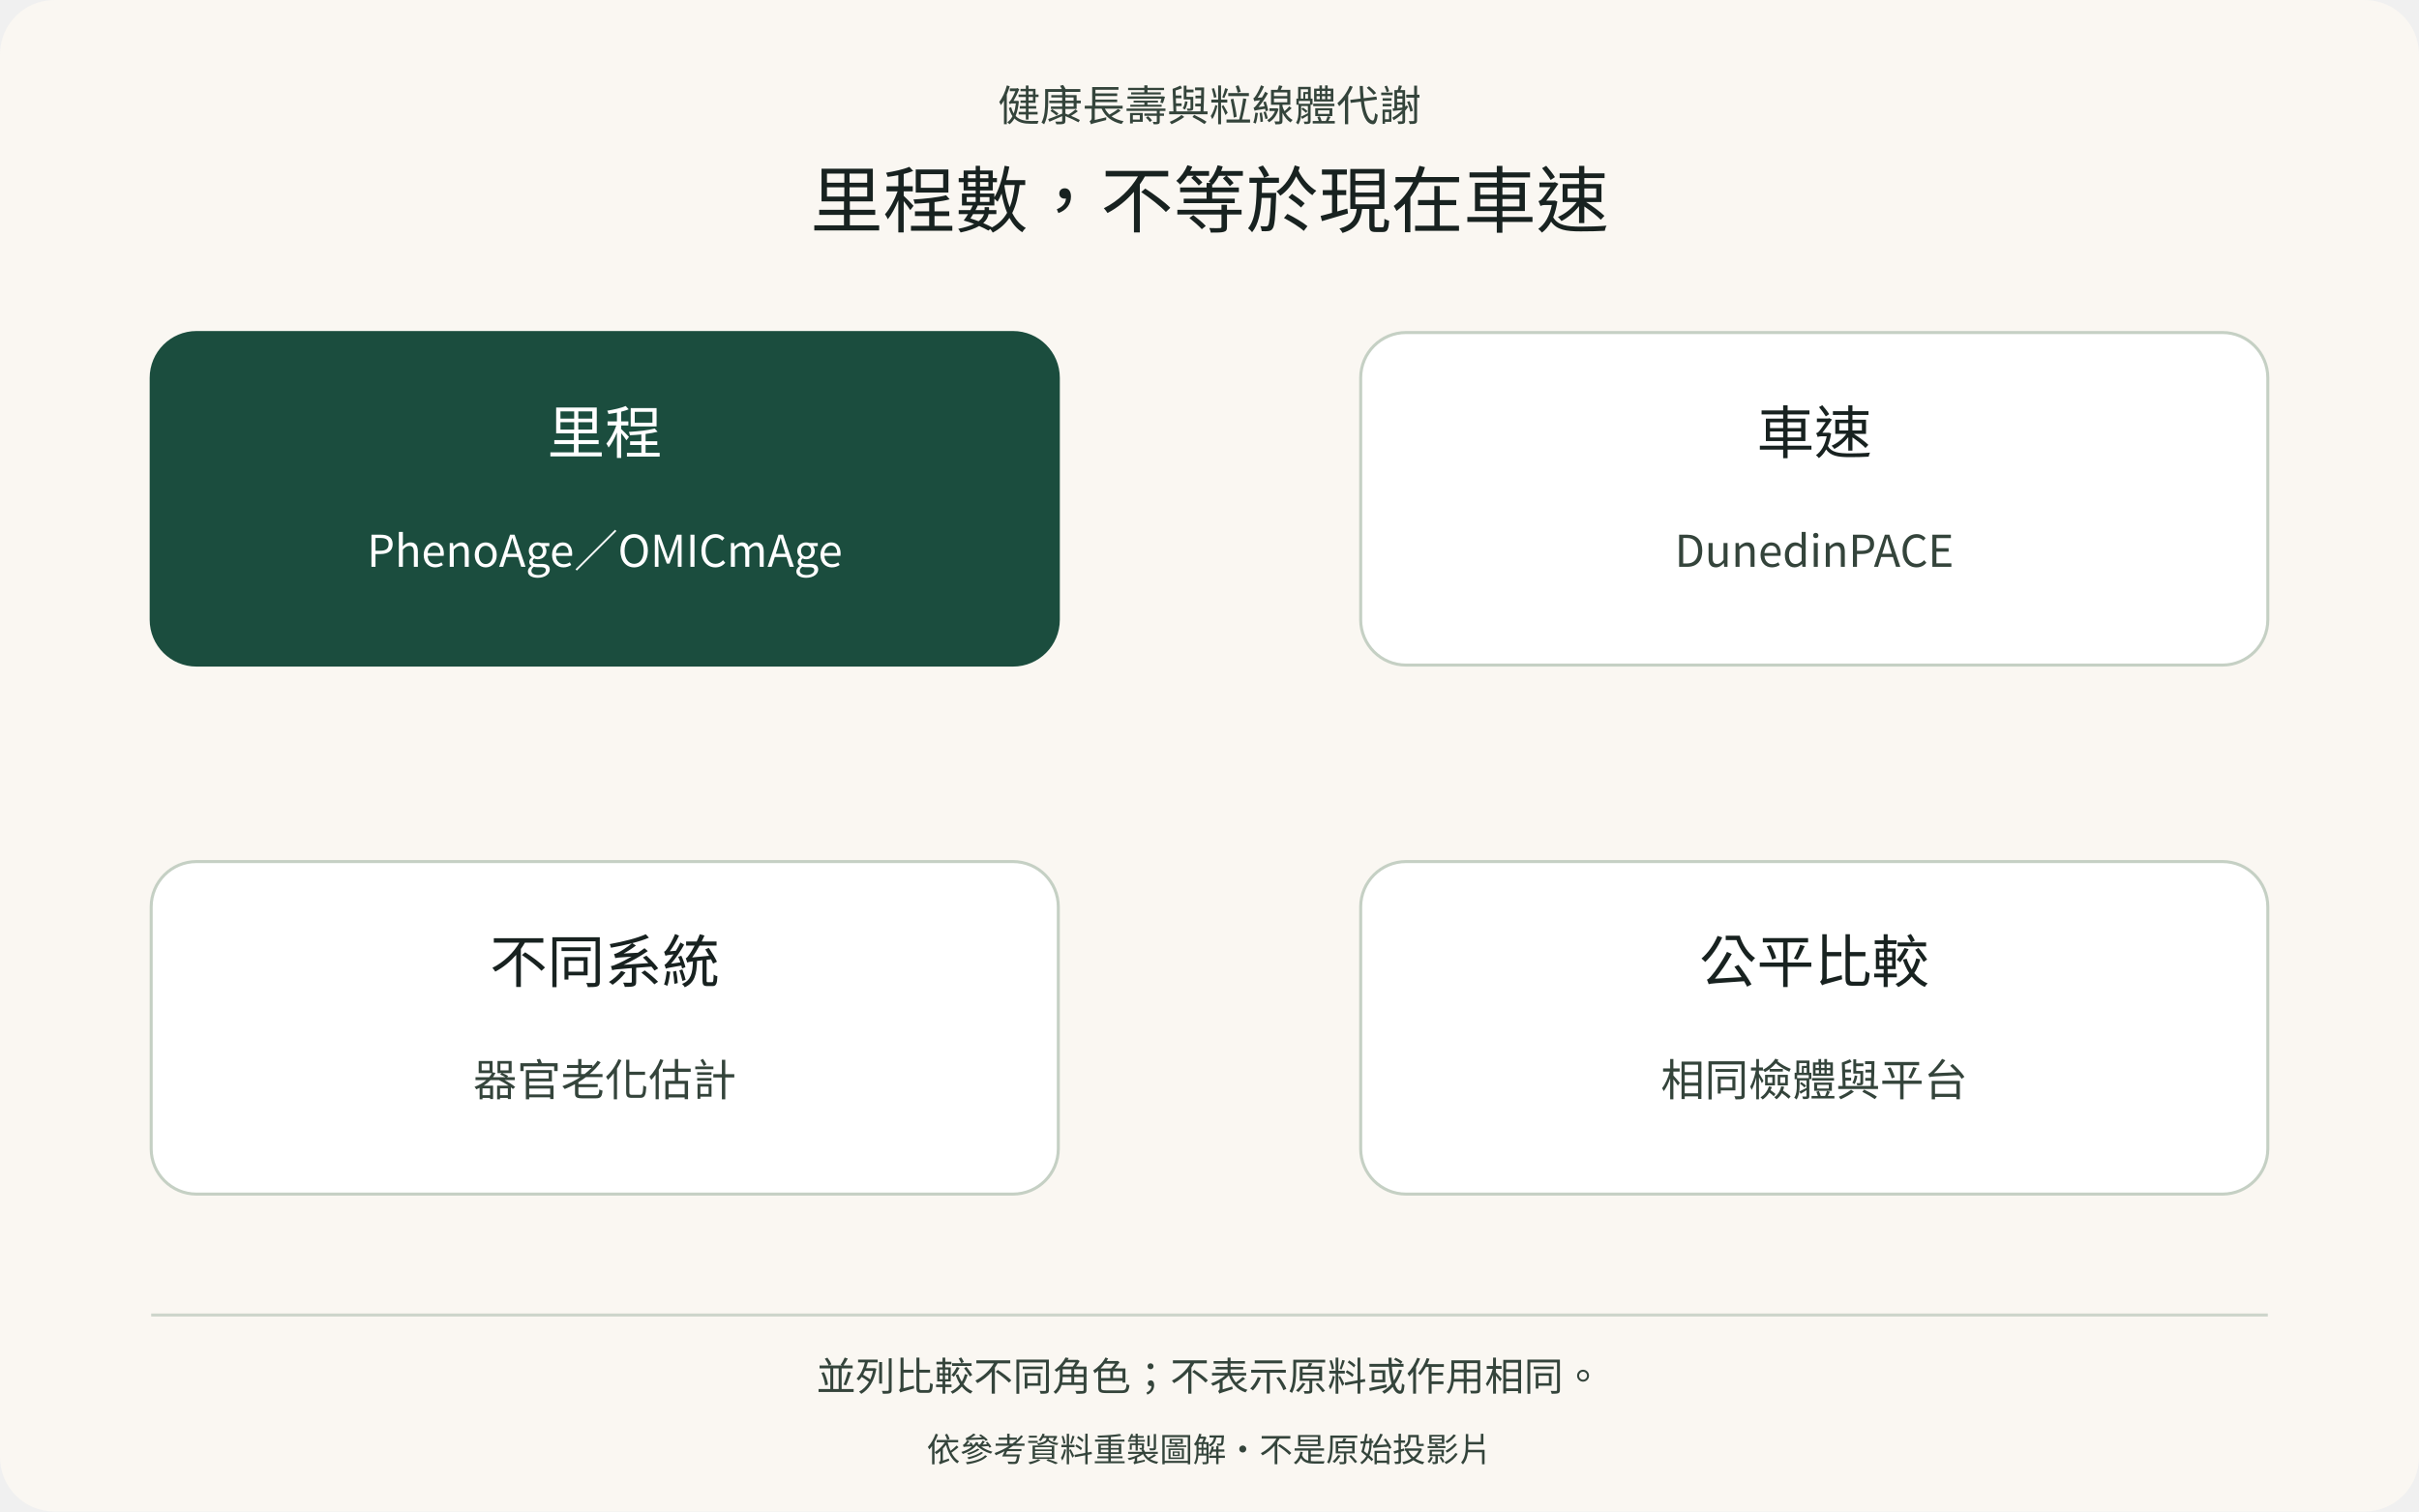
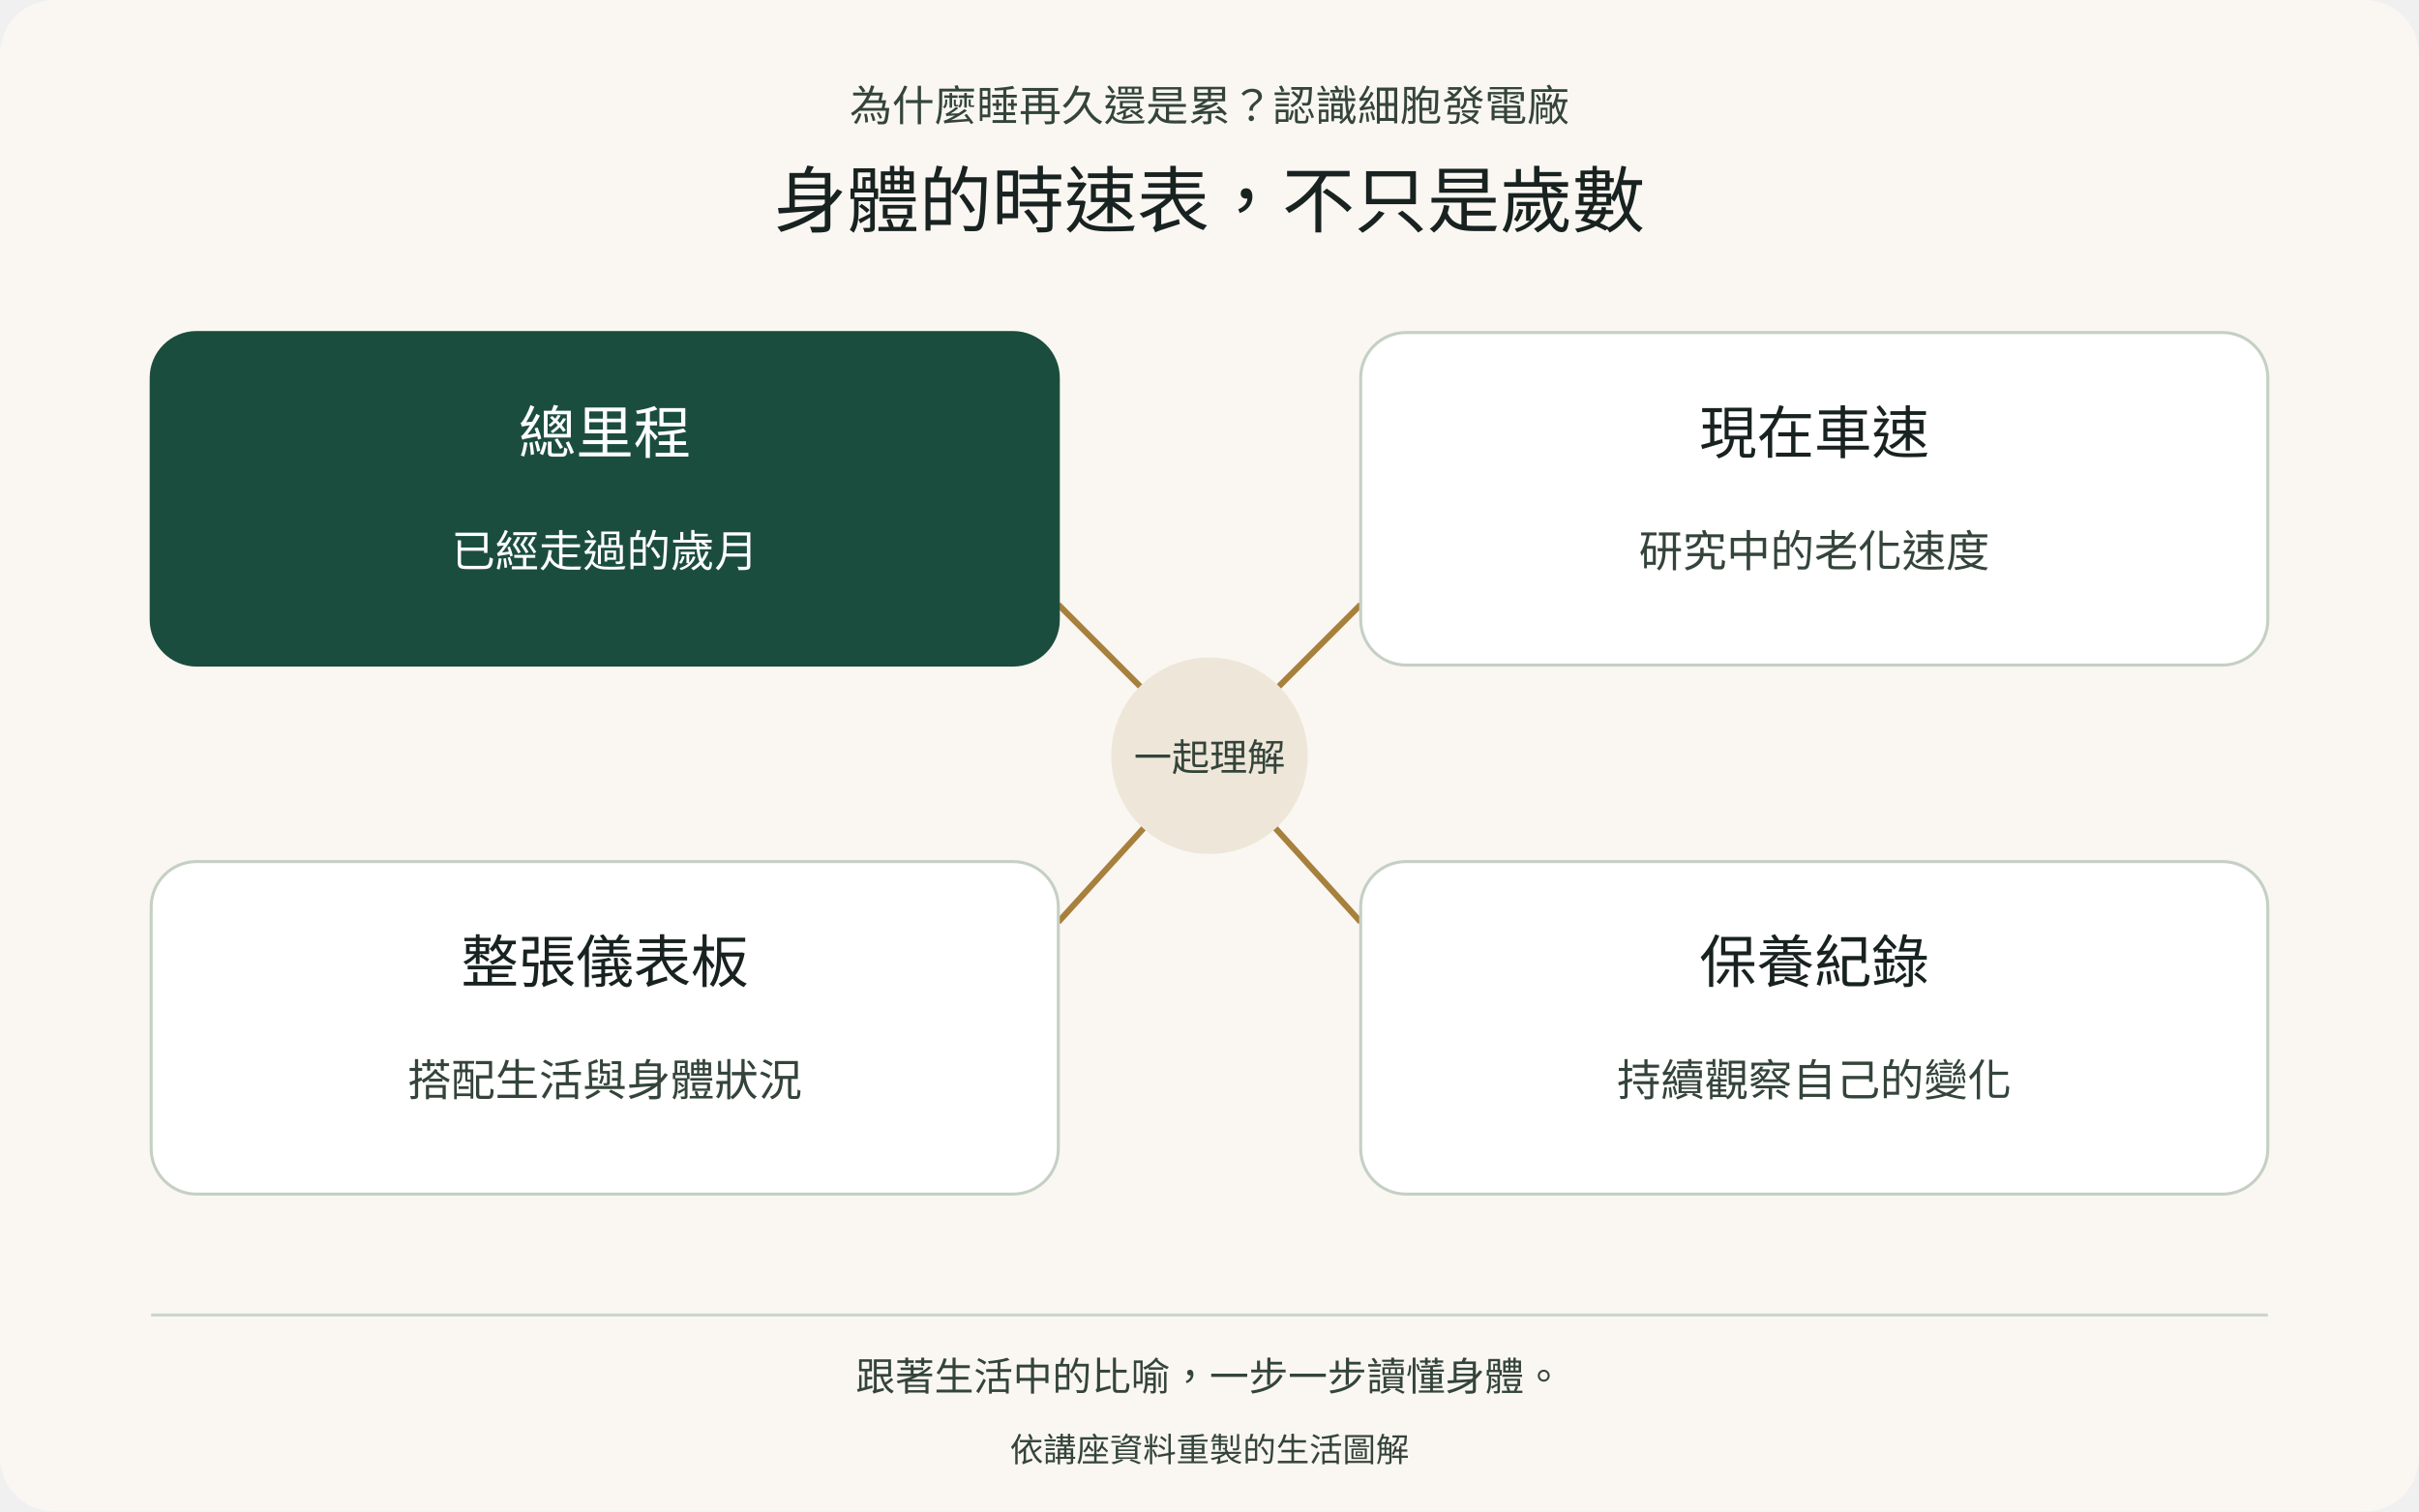
<svg xmlns="http://www.w3.org/2000/svg" width="1600" height="1000" viewBox="0 0 1600 1000" role="img" aria-labelledby="title desc">
  <defs>
    <marker id="arrow" viewBox="0 0 10 10" refX="9" refY="5" markerWidth="4" markerHeight="4" orient="auto">
      <path d="M0 0 10 5 0 10" fill="#A7803D" />
    </marker>
  </defs>
  <rect width="1600" height="1000" rx="36" fill="#FAF7F2" />
  <g font-family="-apple-system,BlinkMacSystemFont,'Noto Sans CJK TC','PingFang TC',sans-serif">
    <text x="800" y="80" text-anchor="middle" font-size="28" fill="#34443B">
-       <tspan x="800" dy="0">健康長壽與粒線體代謝</tspan>
+       <tspan x="800" dy="0">為什麼睡再久還是累？認識細胞發電廠</tspan>
    </text>
    <text x="800" y="150" text-anchor="middle" font-size="48" fill="#182220">
-       <tspan x="800" dy="0">里程數，不等於現在車速</tspan>
+       <tspan x="800" dy="0">身體的時速表，不只是歲數</tspan>
    </text>
+     <path d="M700 400 L800 500 L900 400 M800 500 L700 610 M800 500 L900 610" fill="none" stroke="#A7803D" stroke-width="4" />
    <g>
      <rect x="100" y="220" width="600" height="220" rx="30" fill="#1B4D3E" stroke="#1B4D3E" stroke-width="2" />
      <text x="400" y="300" text-anchor="middle" font-size="38" fill="#FFFFFF">
-         <tspan x="400" dy="0">里程</tspan>
+         <tspan x="400" dy="0">總里程</tspan>
      </text>
      <text x="400" y="375" text-anchor="middle" font-size="29" fill="#FFFFFF">
-         <tspan x="400" dy="0">PhenoAge／OMICmAge</tspan>
+         <tspan x="400" dy="0">已經走過的歲月</tspan>
      </text>
    </g>
    <g>
      <rect x="900" y="220" width="600" height="220" rx="30" fill="#FFFFFF" stroke="#C5D0C4" stroke-width="2" />
      <text x="1200" y="300" text-anchor="middle" font-size="38" fill="#182220">
-         <tspan x="1200" dy="0">車速</tspan>
+         <tspan x="1200" dy="0">現在車速</tspan>
      </text>
      <text x="1200" y="375" text-anchor="middle" font-size="29" fill="#34443B">
-         <tspan x="1200" dy="0">DunedinPACE</tspan>
+         <tspan x="1200" dy="0">研究中的老化速度</tspan>
      </text>
    </g>
    <g>
      <rect x="100" y="570" width="600" height="220" rx="30" fill="#FFFFFF" stroke="#C5D0C4" stroke-width="2" />
      <text x="400" y="650" text-anchor="middle" font-size="38" fill="#182220">
-         <tspan x="400" dy="0">不同系統</tspan>
+         <tspan x="400" dy="0">整張儀表板</tspan>
      </text>
      <text x="400" y="725" text-anchor="middle" font-size="29" fill="#34443B">
-         <tspan x="400" dy="0">器官老化估計</tspan>
+         <tspan x="400" dy="0">搭配生活與身體狀況</tspan>
      </text>
    </g>
    <g>
      <rect x="900" y="570" width="600" height="220" rx="30" fill="#FFFFFF" stroke="#C5D0C4" stroke-width="2" />
      <text x="1200" y="650" text-anchor="middle" font-size="38" fill="#182220">
-         <tspan x="1200" dy="0">公平比較</tspan>
+         <tspan x="1200" dy="0">保養紀錄</tspan>
      </text>
      <text x="1200" y="725" text-anchor="middle" font-size="29" fill="#34443B">
-         <tspan x="1200" dy="0">相同檢體與平台</tspan>
+         <tspan x="1200" dy="0">持續觀察自己的變化</tspan>
      </text>
    </g>
+     <circle cx="800" cy="500" r="65" fill="#EEE7D9" />
+     <text x="800" y="510" text-anchor="middle" font-size="25" fill="#34443B">
+       <tspan x="800" dy="0">一起理解</tspan>
+     </text>
    <path d="M100 870 H1500" stroke="#CDD5CB" stroke-width="2" />
    <text x="800" y="920" text-anchor="middle" font-size="26" fill="#34443B">
-       <tspan x="800" dy="0">並列比較不同角色；不表示原料或作用相同。</tspan>
+       <tspan x="800" dy="0">跟著生活中的比喻，一步一步讀懂身體。</tspan>
    </text>
    <text x="800" y="967" text-anchor="middle" font-size="22" fill="#34443B">
-       <tspan x="800" dy="0">依參考資料重製圖解・不是原始投影片</tspan>
+       <tspan x="800" dy="0">依講座資料重製的生活圖解</tspan>
    </text>
  </g>
</svg>
